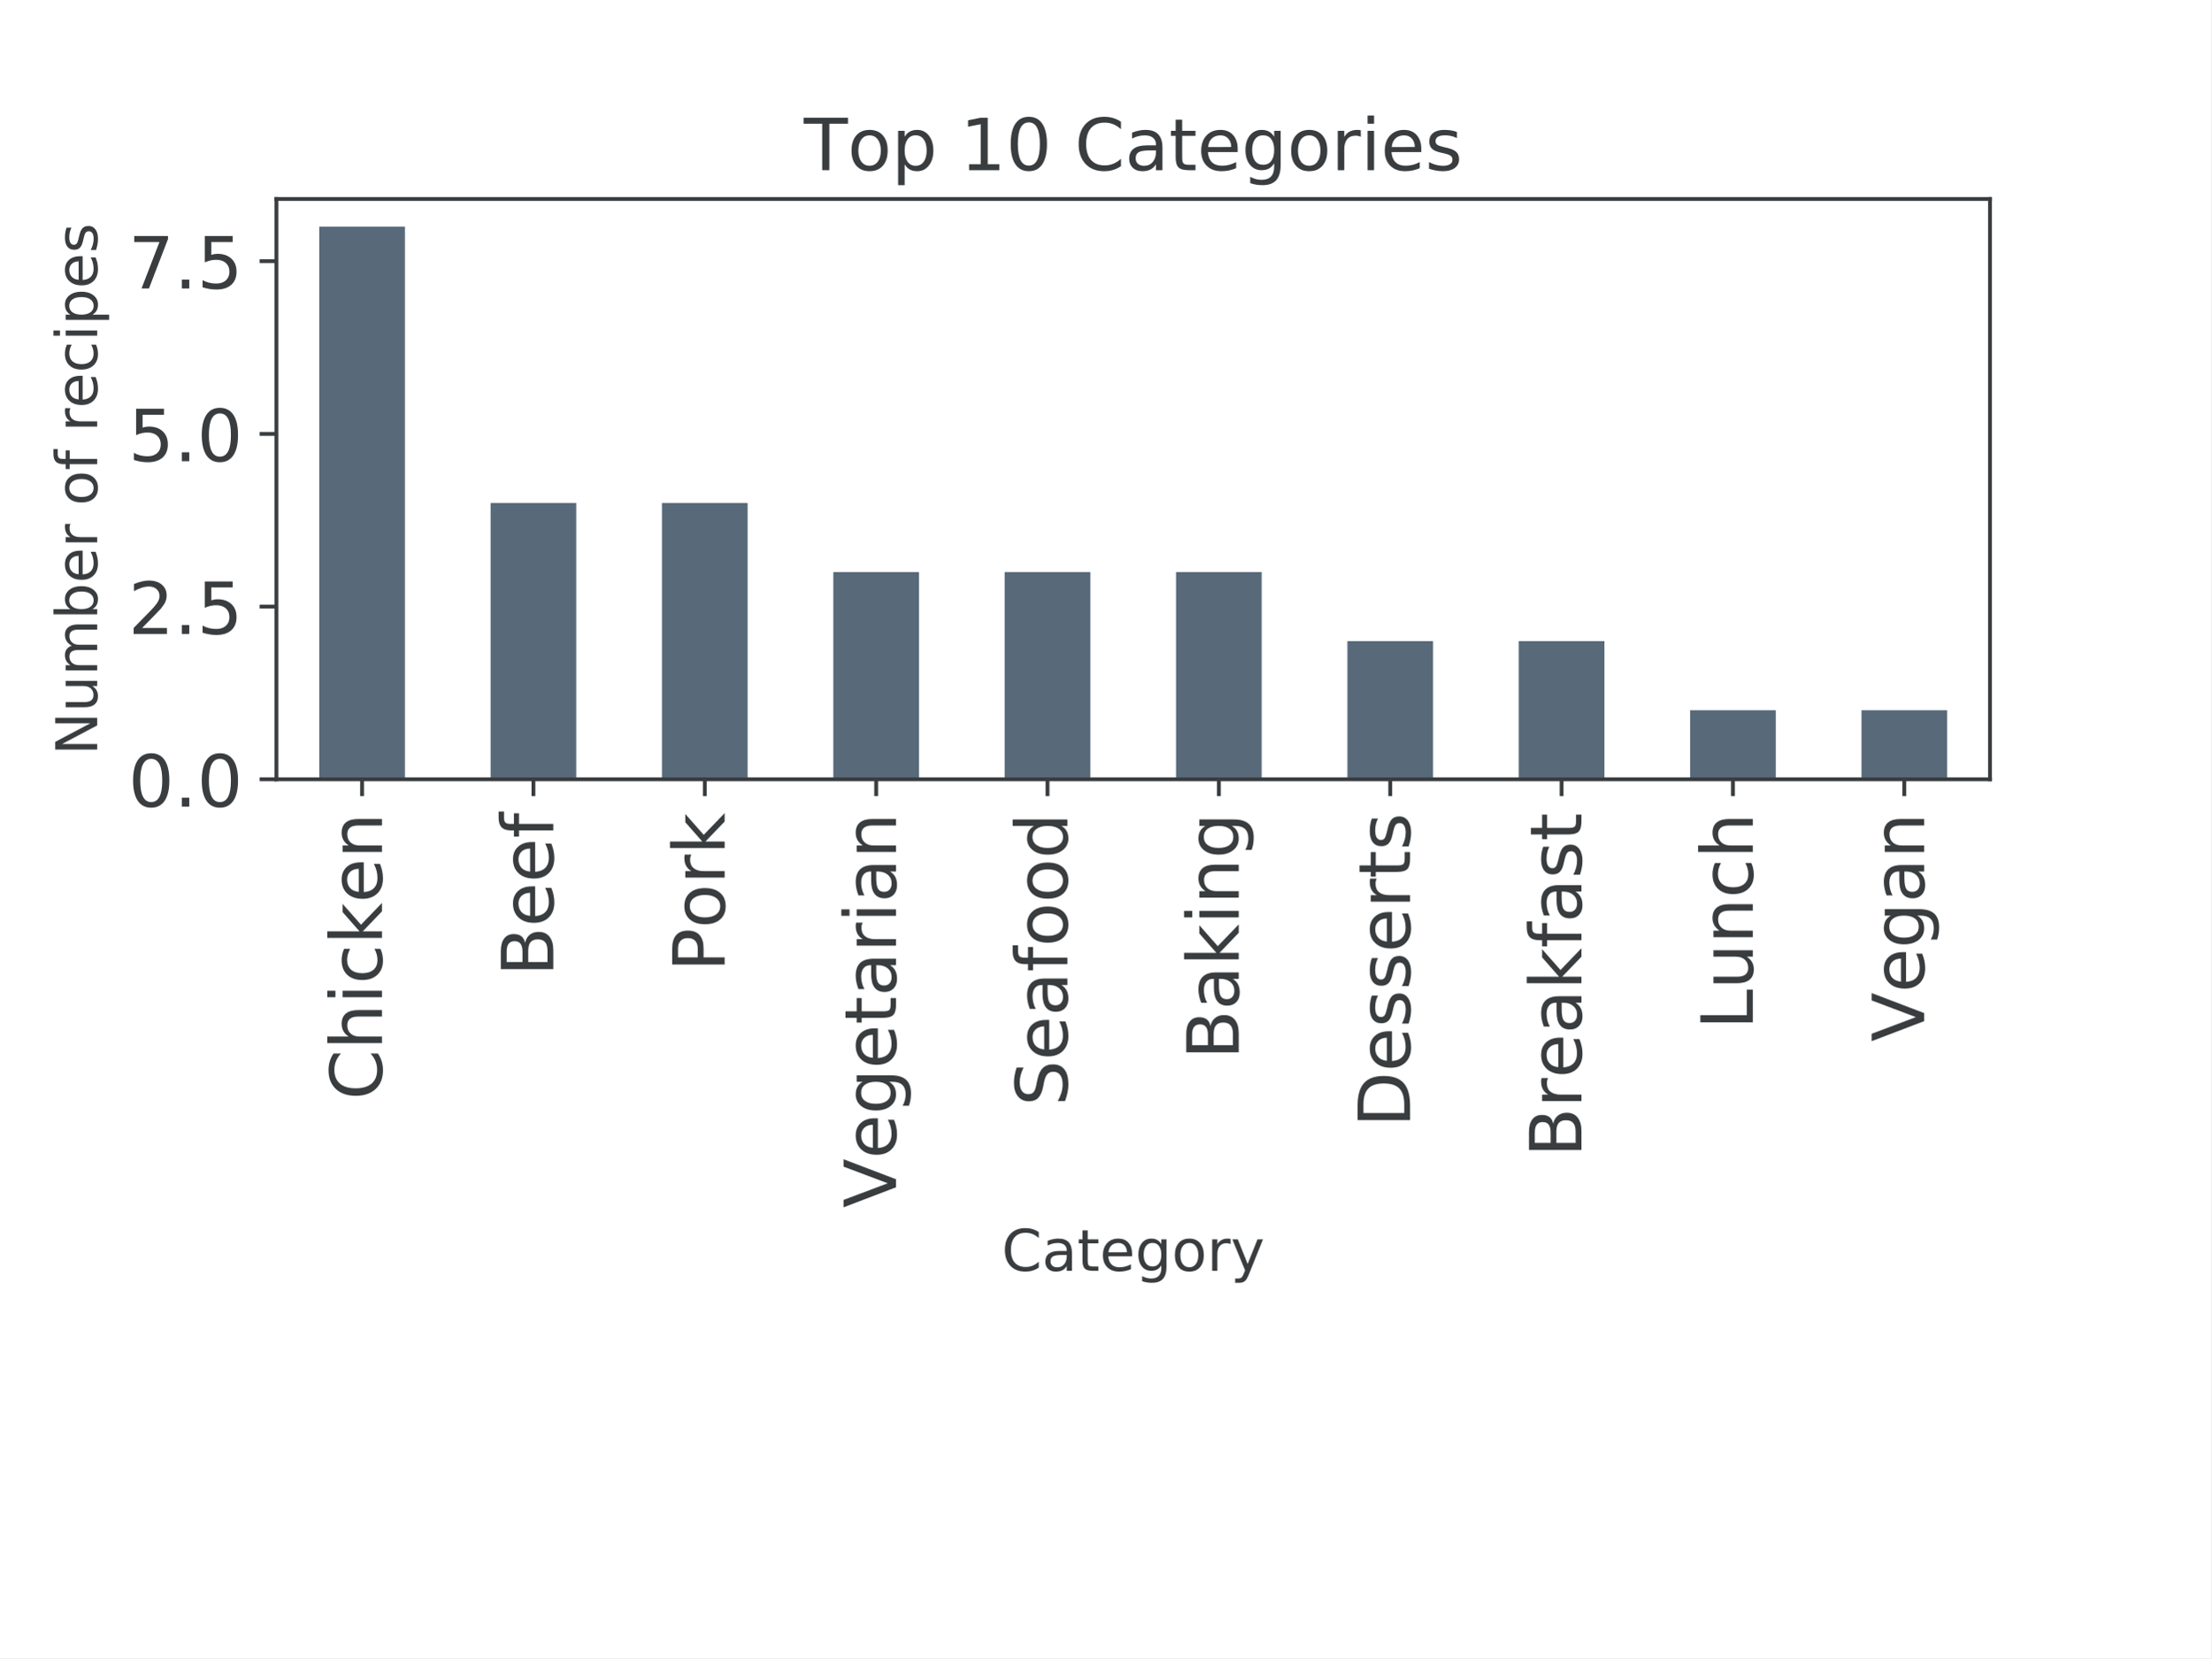
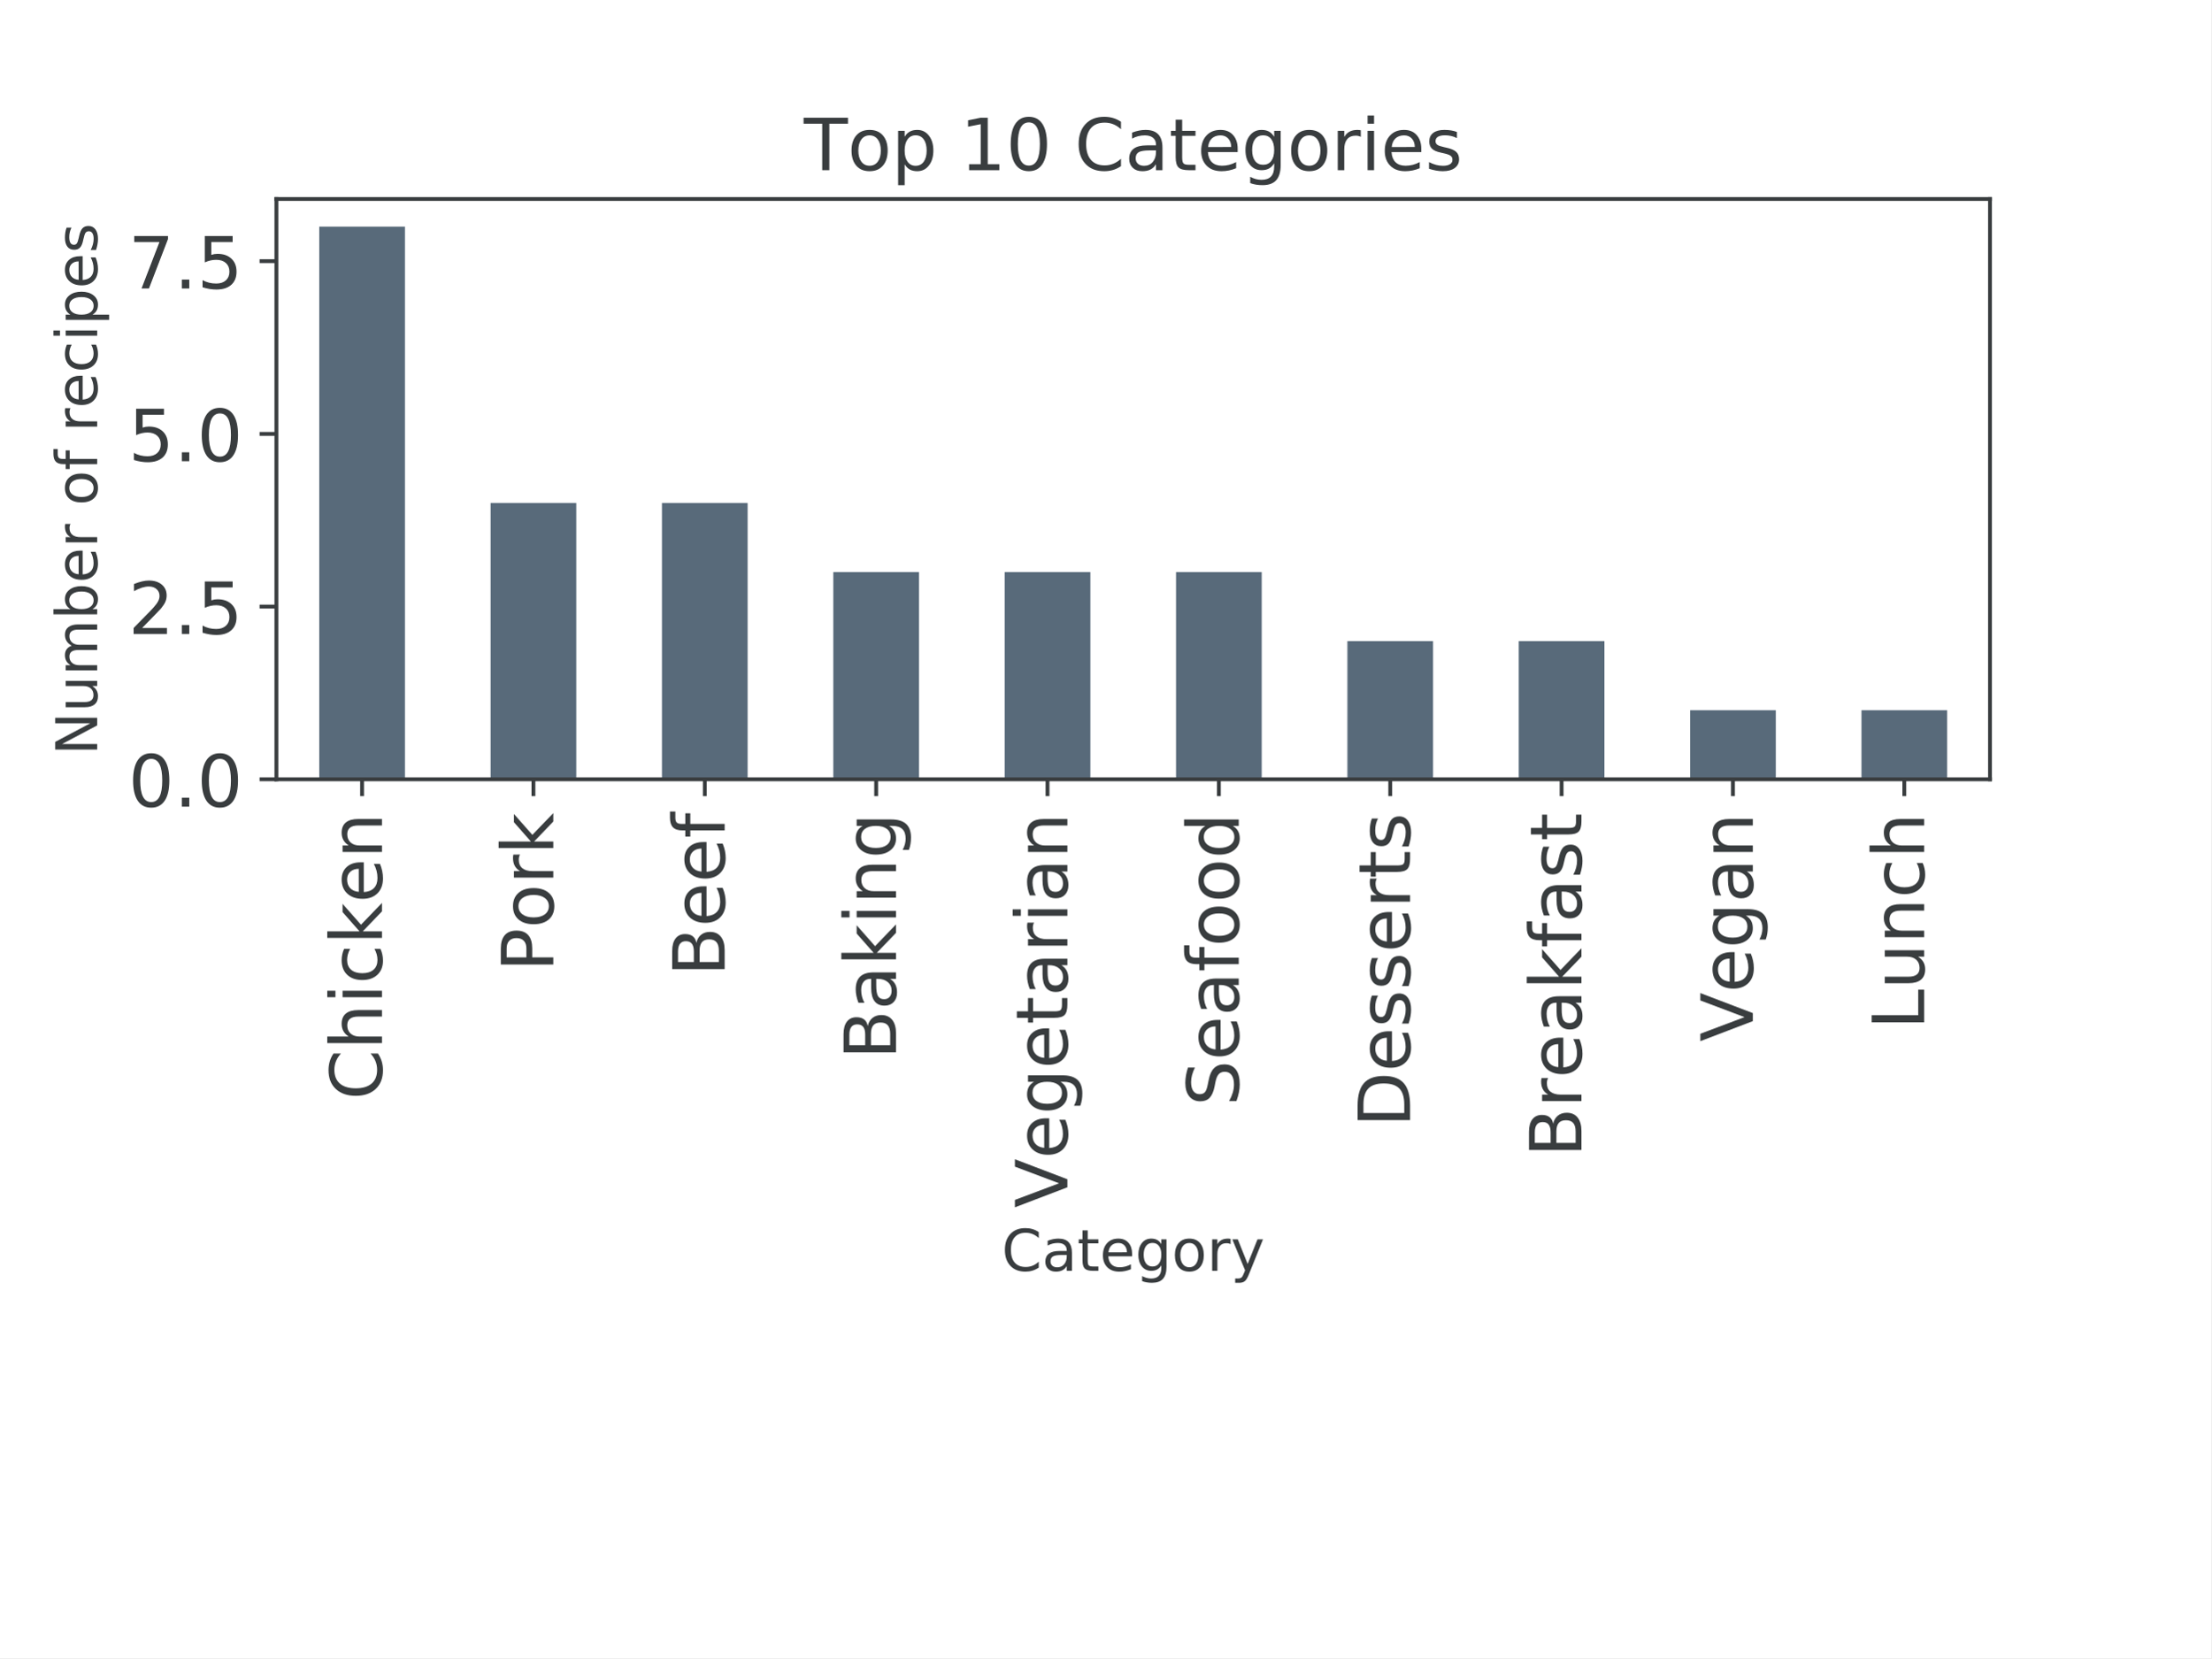
<svg xmlns="http://www.w3.org/2000/svg" xmlns:xlink="http://www.w3.org/1999/xlink" height="345.6pt" version="1.1" viewBox="0 0 460.8 345.6" width="460.8pt">
  <defs>
    <style type="text/css">
*{stroke-linecap:butt;stroke-linejoin:round;}
  </style>
  </defs>
  <g id="figure_1">
    <g id="patch_1">
      <path d="M 0 345.6  L 460.8 345.6  L 460.8 0  L 0 0  z " style="fill:#ffffff;" />
    </g>
    <g id="axes_1">
      <g id="patch_2">
        <path d="M 57.6 162.432  L 414.72 162.432  L 414.72 41.472  L 57.6 41.472  z " style="fill:#ffffff;" />
      </g>
      <g id="patch_3">
-         <path clip-path="url(#pd540137d74)" d="M 66.528 162.432  L 84.384 162.432  L 84.384 47.232  L 66.528 47.232  z " style="fill:#586a7a;" />
+         <path clip-path="url(#pf497ec1a76)" d="M 66.528 162.432  L 84.384 162.432  L 84.384 47.232  L 66.528 47.232  z " style="fill:#586a7a;" />
      </g>
      <g id="patch_4">
-         <path clip-path="url(#pd540137d74)" d="M 102.24 162.432  L 120.096 162.432  L 120.096 104.832  L 102.24 104.832  z " style="fill:#586a7a;" />
+         <path clip-path="url(#pf497ec1a76)" d="M 102.24 162.432  L 120.096 162.432  L 120.096 104.832  L 102.24 104.832  z " style="fill:#586a7a;" />
      </g>
      <g id="patch_5">
-         <path clip-path="url(#pd540137d74)" d="M 137.952 162.432  L 155.808 162.432  L 155.808 104.832  L 137.952 104.832  z " style="fill:#586a7a;" />
+         <path clip-path="url(#pf497ec1a76)" d="M 137.952 162.432  L 155.808 162.432  L 155.808 104.832  L 137.952 104.832  z " style="fill:#586a7a;" />
      </g>
      <g id="patch_6">
-         <path clip-path="url(#pd540137d74)" d="M 173.664 162.432  L 191.52 162.432  L 191.52 119.232  L 173.664 119.232  z " style="fill:#586a7a;" />
+         <path clip-path="url(#pf497ec1a76)" d="M 173.664 162.432  L 191.52 162.432  L 191.52 119.232  L 173.664 119.232  z " style="fill:#586a7a;" />
      </g>
      <g id="patch_7">
-         <path clip-path="url(#pd540137d74)" d="M 209.376 162.432  L 227.232 162.432  L 227.232 119.232  L 209.376 119.232  z " style="fill:#586a7a;" />
+         <path clip-path="url(#pf497ec1a76)" d="M 209.376 162.432  L 227.232 162.432  L 227.232 119.232  L 209.376 119.232  z " style="fill:#586a7a;" />
      </g>
      <g id="patch_8">
-         <path clip-path="url(#pd540137d74)" d="M 245.088 162.432  L 262.944 162.432  L 262.944 119.232  L 245.088 119.232  z " style="fill:#586a7a;" />
+         <path clip-path="url(#pf497ec1a76)" d="M 245.088 162.432  L 262.944 162.432  L 262.944 119.232  L 245.088 119.232  z " style="fill:#586a7a;" />
      </g>
      <g id="patch_9">
-         <path clip-path="url(#pd540137d74)" d="M 280.8 162.432  L 298.656 162.432  L 298.656 133.632  L 280.8 133.632  z " style="fill:#586a7a;" />
+         <path clip-path="url(#pf497ec1a76)" d="M 280.8 162.432  L 298.656 162.432  L 298.656 133.632  L 280.8 133.632  z " style="fill:#586a7a;" />
      </g>
      <g id="patch_10">
-         <path clip-path="url(#pd540137d74)" d="M 316.512 162.432  L 334.368 162.432  L 334.368 133.632  L 316.512 133.632  z " style="fill:#586a7a;" />
+         <path clip-path="url(#pf497ec1a76)" d="M 316.512 162.432  L 334.368 162.432  L 334.368 133.632  L 316.512 133.632  z " style="fill:#586a7a;" />
      </g>
      <g id="patch_11">
-         <path clip-path="url(#pd540137d74)" d="M 352.224 162.432  L 370.08 162.432  L 370.08 148.032  L 352.224 148.032  z " style="fill:#586a7a;" />
+         <path clip-path="url(#pf497ec1a76)" d="M 352.224 162.432  L 370.08 162.432  L 370.08 148.032  L 352.224 148.032  z " style="fill:#586a7a;" />
      </g>
      <g id="patch_12">
-         <path clip-path="url(#pd540137d74)" d="M 387.936 162.432  L 405.792 162.432  L 405.792 148.032  L 387.936 148.032  z " style="fill:#586a7a;" />
+         <path clip-path="url(#pf497ec1a76)" d="M 387.936 162.432  L 405.792 162.432  L 405.792 148.032  L 387.936 148.032  z " style="fill:#586a7a;" />
      </g>
      <g id="matplotlib.axis_1">
        <g id="xtick_1">
          <g id="line2d_1">
            <defs>
-               <path d="M 0 0  L 0 3.5  " id="mbc5cf75a56" style="stroke:#393d3f;stroke-width:0.8;" />
-             </defs>
-             <g>
-               <use style="fill:#393d3f;stroke:#393d3f;stroke-width:0.8;" x="75.456" xlink:href="#mbc5cf75a56" y="162.432" />
+               <path d="M 0 0  L 0 3.5  " id="m58aea40cb5" style="stroke:#393d3f;stroke-width:0.8;" />
+             </defs>
+             <g>
+               <use style="fill:#393d3f;stroke:#393d3f;stroke-width:0.8;" x="75.456" xlink:href="#m58aea40cb5" y="162.432" />
            </g>
          </g>
          <g id="text_1">
            <defs>
              <path d="M 64.406 67.281  L 64.406 56.891  Q 59.422 61.531 53.781 63.812  Q 48.141 66.109 41.797 66.109  Q 29.297 66.109 22.656 58.469  Q 16.016 50.828 16.016 36.375  Q 16.016 21.969 22.656 14.328  Q 29.297 6.688 41.797 6.688  Q 48.141 6.688 53.781 8.984  Q 59.422 11.281 64.406 15.922  L 64.406 5.609  Q 59.234 2.094 53.438 0.328  Q 47.656 -1.422 41.219 -1.422  Q 24.656 -1.422 15.125 8.703  Q 5.609 18.844 5.609 36.375  Q 5.609 53.953 15.125 64.078  Q 24.656 74.219 41.219 74.219  Q 47.75 74.219 53.531 72.484  Q 59.328 70.75 64.406 67.281  z " id="DejaVuSans-67" />
              <path d="M 54.891 33.016  L 54.891 0  L 45.906 0  L 45.906 32.719  Q 45.906 40.484 42.875 44.328  Q 39.844 48.188 33.797 48.188  Q 26.516 48.188 22.312 43.547  Q 18.109 38.922 18.109 30.906  L 18.109 0  L 9.078 0  L 9.078 75.984  L 18.109 75.984  L 18.109 46.188  Q 21.344 51.125 25.703 53.562  Q 30.078 56 35.797 56  Q 45.219 56 50.047 50.172  Q 54.891 44.344 54.891 33.016  z " id="DejaVuSans-104" />
              <path d="M 9.422 54.688  L 18.406 54.688  L 18.406 0  L 9.422 0  z M 9.422 75.984  L 18.406 75.984  L 18.406 64.594  L 9.422 64.594  z " id="DejaVuSans-105" />
              <path d="M 48.781 52.594  L 48.781 44.188  Q 44.969 46.297 41.141 47.344  Q 37.312 48.391 33.406 48.391  Q 24.656 48.391 19.812 42.844  Q 14.984 37.312 14.984 27.297  Q 14.984 17.281 19.812 11.734  Q 24.656 6.203 33.406 6.203  Q 37.312 6.203 41.141 7.25  Q 44.969 8.297 48.781 10.406  L 48.781 2.094  Q 45.016 0.344 40.984 -0.531  Q 36.969 -1.422 32.422 -1.422  Q 20.062 -1.422 12.781 6.344  Q 5.516 14.109 5.516 27.297  Q 5.516 40.672 12.859 48.328  Q 20.219 56 33.016 56  Q 37.156 56 41.109 55.141  Q 45.062 54.297 48.781 52.594  z " id="DejaVuSans-99" />
              <path d="M 9.078 75.984  L 18.109 75.984  L 18.109 31.109  L 44.922 54.688  L 56.391 54.688  L 27.391 29.109  L 57.625 0  L 45.906 0  L 18.109 26.703  L 18.109 0  L 9.078 0  z " id="DejaVuSans-107" />
              <path d="M 56.203 29.594  L 56.203 25.203  L 14.891 25.203  Q 15.484 15.922 20.484 11.062  Q 25.484 6.203 34.422 6.203  Q 39.594 6.203 44.453 7.469  Q 49.312 8.734 54.109 11.281  L 54.109 2.781  Q 49.266 0.734 44.188 -0.344  Q 39.109 -1.422 33.891 -1.422  Q 20.797 -1.422 13.156 6.188  Q 5.516 13.812 5.516 26.812  Q 5.516 40.234 12.766 48.109  Q 20.016 56 32.328 56  Q 43.359 56 49.781 48.891  Q 56.203 41.797 56.203 29.594  z M 47.219 32.234  Q 47.125 39.594 43.094 43.984  Q 39.062 48.391 32.422 48.391  Q 24.906 48.391 20.391 44.141  Q 15.875 39.891 15.188 32.172  z " id="DejaVuSans-101" />
              <path d="M 54.891 33.016  L 54.891 0  L 45.906 0  L 45.906 32.719  Q 45.906 40.484 42.875 44.328  Q 39.844 48.188 33.797 48.188  Q 26.516 48.188 22.312 43.547  Q 18.109 38.922 18.109 30.906  L 18.109 0  L 9.078 0  L 9.078 54.688  L 18.109 54.688  L 18.109 46.188  Q 21.344 51.125 25.703 53.562  Q 30.078 56 35.797 56  Q 45.219 56 50.047 50.172  Q 54.891 44.344 54.891 33.016  z " id="DejaVuSans-110" />
            </defs>
            <g style="fill:#393d3f;" transform="translate(79.59506 229.2422)rotate(-90)scale(0.15 -0.15)">
              <use xlink:href="#DejaVuSans-67" />
              <use x="69.824" xlink:href="#DejaVuSans-104" />
              <use x="133.203" xlink:href="#DejaVuSans-105" />
              <use x="160.986" xlink:href="#DejaVuSans-99" />
              <use x="215.967" xlink:href="#DejaVuSans-107" />
              <use x="273.83" xlink:href="#DejaVuSans-101" />
              <use x="335.354" xlink:href="#DejaVuSans-110" />
            </g>
          </g>
        </g>
        <g id="xtick_2">
          <g id="line2d_2">
            <g>
-               <use style="fill:#393d3f;stroke:#393d3f;stroke-width:0.8;" x="111.168" xlink:href="#mbc5cf75a56" y="162.432" />
+               <use style="fill:#393d3f;stroke:#393d3f;stroke-width:0.8;" x="111.168" xlink:href="#m58aea40cb5" y="162.432" />
            </g>
          </g>
          <g id="text_2">
+             <defs>
+               <path d="M 19.672 64.797  L 19.672 37.406  L 32.078 37.406  Q 38.969 37.406 42.719 40.969  Q 46.484 44.531 46.484 51.125  Q 46.484 57.672 42.719 61.234  Q 38.969 64.797 32.078 64.797  z M 9.812 72.906  L 32.078 72.906  Q 44.344 72.906 50.609 67.359  Q 56.891 61.812 56.891 51.125  Q 56.891 40.328 50.609 34.812  Q 44.344 29.297 32.078 29.297  L 19.672 29.297  L 19.672 0  L 9.812 0  z " id="DejaVuSans-80" />
+               <path d="M 30.609 48.391  Q 23.391 48.391 19.188 42.75  Q 14.984 37.109 14.984 27.297  Q 14.984 17.484 19.156 11.844  Q 23.344 6.203 30.609 6.203  Q 37.797 6.203 41.984 11.859  Q 46.188 17.531 46.188 27.297  Q 46.188 37.016 41.984 42.703  Q 37.797 48.391 30.609 48.391  z M 30.609 56  Q 42.328 56 49.016 48.375  Q 55.719 40.766 55.719 27.297  Q 55.719 13.875 49.016 6.219  Q 42.328 -1.422 30.609 -1.422  Q 18.844 -1.422 12.172 6.219  Q 5.516 13.875 5.516 27.297  Q 5.516 40.766 12.172 48.375  Q 18.844 56 30.609 56  z " id="DejaVuSans-111" />
+               <path d="M 41.109 46.297  Q 39.594 47.172 37.812 47.578  Q 36.031 48 33.891 48  Q 26.266 48 22.188 43.047  Q 18.109 38.094 18.109 28.812  L 18.109 0  L 9.078 0  L 9.078 54.688  L 18.109 54.688  L 18.109 46.188  Q 20.953 51.172 25.484 53.578  Q 30.031 56 36.531 56  Q 37.453 56 38.578 55.875  Q 39.703 55.766 41.062 55.516  z " id="DejaVuSans-114" />
+             </defs>
+             <g style="fill:#393d3f;" transform="translate(115.3071 202.5)rotate(-90)scale(0.15 -0.15)">
+               <use xlink:href="#DejaVuSans-80" />
+               <use x="60.256" xlink:href="#DejaVuSans-111" />
+               <use x="121.438" xlink:href="#DejaVuSans-114" />
+               <use x="162.551" xlink:href="#DejaVuSans-107" />
+             </g>
+           </g>
+         </g>
+         <g id="xtick_3">
+           <g id="line2d_3">
+             <g>
+               <use style="fill:#393d3f;stroke:#393d3f;stroke-width:0.8;" x="146.88" xlink:href="#m58aea40cb5" y="162.432" />
+             </g>
+           </g>
+           <g id="text_3">
            <defs>
              <path d="M 19.672 34.812  L 19.672 8.109  L 35.5 8.109  Q 43.453 8.109 47.281 11.406  Q 51.125 14.703 51.125 21.484  Q 51.125 28.328 47.281 31.562  Q 43.453 34.812 35.5 34.812  z M 19.672 64.797  L 19.672 42.828  L 34.281 42.828  Q 41.5 42.828 45.031 45.531  Q 48.578 48.25 48.578 53.812  Q 48.578 59.328 45.031 62.062  Q 41.5 64.797 34.281 64.797  z M 9.812 72.906  L 35.016 72.906  Q 46.297 72.906 52.391 68.219  Q 58.5 63.531 58.5 54.891  Q 58.5 48.188 55.375 44.234  Q 52.25 40.281 46.188 39.312  Q 53.469 37.75 57.5 32.781  Q 61.531 27.828 61.531 20.406  Q 61.531 10.641 54.891 5.312  Q 48.25 0 35.984 0  L 9.812 0  z " id="DejaVuSans-66" />
              <path d="M 37.109 75.984  L 37.109 68.5  L 28.516 68.5  Q 23.688 68.5 21.797 66.547  Q 19.922 64.594 19.922 59.516  L 19.922 54.688  L 34.719 54.688  L 34.719 47.703  L 19.922 47.703  L 19.922 0  L 10.891 0  L 10.891 47.703  L 2.297 47.703  L 2.297 54.688  L 10.891 54.688  L 10.891 58.5  Q 10.891 67.625 15.141 71.797  Q 19.391 75.984 28.609 75.984  z " id="DejaVuSans-102" />
            </defs>
-             <g style="fill:#393d3f;" transform="translate(115.3071 203.4632)rotate(-90)scale(0.15 -0.15)">
+             <g style="fill:#393d3f;" transform="translate(151.0191 203.4632)rotate(-90)scale(0.15 -0.15)">
              <use xlink:href="#DejaVuSans-66" />
              <use x="68.604" xlink:href="#DejaVuSans-101" />
              <use x="130.127" xlink:href="#DejaVuSans-101" />
              <use x="191.65" xlink:href="#DejaVuSans-102" />
            </g>
          </g>
        </g>
-         <g id="xtick_3">
-           <g id="line2d_3">
-             <g>
-               <use style="fill:#393d3f;stroke:#393d3f;stroke-width:0.8;" x="146.88" xlink:href="#mbc5cf75a56" y="162.432" />
-             </g>
-           </g>
-           <g id="text_3">
-             <defs>
-               <path d="M 19.672 64.797  L 19.672 37.406  L 32.078 37.406  Q 38.969 37.406 42.719 40.969  Q 46.484 44.531 46.484 51.125  Q 46.484 57.672 42.719 61.234  Q 38.969 64.797 32.078 64.797  z M 9.812 72.906  L 32.078 72.906  Q 44.344 72.906 50.609 67.359  Q 56.891 61.812 56.891 51.125  Q 56.891 40.328 50.609 34.812  Q 44.344 29.297 32.078 29.297  L 19.672 29.297  L 19.672 0  L 9.812 0  z " id="DejaVuSans-80" />
-               <path d="M 30.609 48.391  Q 23.391 48.391 19.188 42.75  Q 14.984 37.109 14.984 27.297  Q 14.984 17.484 19.156 11.844  Q 23.344 6.203 30.609 6.203  Q 37.797 6.203 41.984 11.859  Q 46.188 17.531 46.188 27.297  Q 46.188 37.016 41.984 42.703  Q 37.797 48.391 30.609 48.391  z M 30.609 56  Q 42.328 56 49.016 48.375  Q 55.719 40.766 55.719 27.297  Q 55.719 13.875 49.016 6.219  Q 42.328 -1.422 30.609 -1.422  Q 18.844 -1.422 12.172 6.219  Q 5.516 13.875 5.516 27.297  Q 5.516 40.766 12.172 48.375  Q 18.844 56 30.609 56  z " id="DejaVuSans-111" />
-               <path d="M 41.109 46.297  Q 39.594 47.172 37.812 47.578  Q 36.031 48 33.891 48  Q 26.266 48 22.188 43.047  Q 18.109 38.094 18.109 28.812  L 18.109 0  L 9.078 0  L 9.078 54.688  L 18.109 54.688  L 18.109 46.188  Q 20.953 51.172 25.484 53.578  Q 30.031 56 36.531 56  Q 37.453 56 38.578 55.875  Q 39.703 55.766 41.062 55.516  z " id="DejaVuSans-114" />
-             </defs>
-             <g style="fill:#393d3f;" transform="translate(151.0191 202.5)rotate(-90)scale(0.15 -0.15)">
-               <use xlink:href="#DejaVuSans-80" />
-               <use x="60.256" xlink:href="#DejaVuSans-111" />
-               <use x="121.438" xlink:href="#DejaVuSans-114" />
-               <use x="162.551" xlink:href="#DejaVuSans-107" />
-             </g>
-           </g>
-         </g>
        <g id="xtick_4">
          <g id="line2d_4">
            <g>
-               <use style="fill:#393d3f;stroke:#393d3f;stroke-width:0.8;" x="182.592" xlink:href="#mbc5cf75a56" y="162.432" />
+               <use style="fill:#393d3f;stroke:#393d3f;stroke-width:0.8;" x="182.592" xlink:href="#m58aea40cb5" y="162.432" />
            </g>
          </g>
          <g id="text_4">
            <defs>
+               <path d="M 34.281 27.484  Q 23.391 27.484 19.188 25  Q 14.984 22.516 14.984 16.5  Q 14.984 11.719 18.141 8.906  Q 21.297 6.109 26.703 6.109  Q 34.188 6.109 38.703 11.406  Q 43.219 16.703 43.219 25.484  L 43.219 27.484  z M 52.203 31.203  L 52.203 0  L 43.219 0  L 43.219 8.297  Q 40.141 3.328 35.547 0.953  Q 30.953 -1.422 24.312 -1.422  Q 15.922 -1.422 10.953 3.297  Q 6 8.016 6 15.922  Q 6 25.141 12.172 29.828  Q 18.359 34.516 30.609 34.516  L 43.219 34.516  L 43.219 35.406  Q 43.219 41.609 39.141 45  Q 35.062 48.391 27.688 48.391  Q 23 48.391 18.547 47.266  Q 14.109 46.141 10.016 43.891  L 10.016 52.203  Q 14.938 54.109 19.578 55.047  Q 24.219 56 28.609 56  Q 40.484 56 46.344 49.844  Q 52.203 43.703 52.203 31.203  z " id="DejaVuSans-97" />
+               <path d="M 45.406 27.984  Q 45.406 37.75 41.375 43.109  Q 37.359 48.484 30.078 48.484  Q 22.859 48.484 18.828 43.109  Q 14.797 37.75 14.797 27.984  Q 14.797 18.266 18.828 12.891  Q 22.859 7.516 30.078 7.516  Q 37.359 7.516 41.375 12.891  Q 45.406 18.266 45.406 27.984  z M 54.391 6.781  Q 54.391 -7.172 48.188 -13.984  Q 42 -20.797 29.203 -20.797  Q 24.469 -20.797 20.266 -20.094  Q 16.062 -19.391 12.109 -17.922  L 12.109 -9.188  Q 16.062 -11.328 19.922 -12.344  Q 23.781 -13.375 27.781 -13.375  Q 36.625 -13.375 41.016 -8.766  Q 45.406 -4.156 45.406 5.172  L 45.406 9.625  Q 42.625 4.781 38.281 2.391  Q 33.938 0 27.875 0  Q 17.828 0 11.672 7.656  Q 5.516 15.328 5.516 27.984  Q 5.516 40.672 11.672 48.328  Q 17.828 56 27.875 56  Q 33.938 56 38.281 53.609  Q 42.625 51.219 45.406 46.391  L 45.406 54.688  L 54.391 54.688  z " id="DejaVuSans-103" />
+             </defs>
+             <g style="fill:#393d3f;" transform="translate(186.7311 220.7976)rotate(-90)scale(0.15 -0.15)">
+               <use xlink:href="#DejaVuSans-66" />
+               <use x="68.604" xlink:href="#DejaVuSans-97" />
+               <use x="129.883" xlink:href="#DejaVuSans-107" />
+               <use x="187.793" xlink:href="#DejaVuSans-105" />
+               <use x="215.576" xlink:href="#DejaVuSans-110" />
+               <use x="278.955" xlink:href="#DejaVuSans-103" />
+             </g>
+           </g>
+         </g>
+         <g id="xtick_5">
+           <g id="line2d_5">
+             <g>
+               <use style="fill:#393d3f;stroke:#393d3f;stroke-width:0.8;" x="218.304" xlink:href="#m58aea40cb5" y="162.432" />
+             </g>
+           </g>
+           <g id="text_5">
+             <defs>
              <path d="M 28.609 0  L 0.781 72.906  L 11.078 72.906  L 34.188 11.531  L 57.328 72.906  L 67.578 72.906  L 39.797 0  z " id="DejaVuSans-86" />
-               <path d="M 45.406 27.984  Q 45.406 37.75 41.375 43.109  Q 37.359 48.484 30.078 48.484  Q 22.859 48.484 18.828 43.109  Q 14.797 37.75 14.797 27.984  Q 14.797 18.266 18.828 12.891  Q 22.859 7.516 30.078 7.516  Q 37.359 7.516 41.375 12.891  Q 45.406 18.266 45.406 27.984  z M 54.391 6.781  Q 54.391 -7.172 48.188 -13.984  Q 42 -20.797 29.203 -20.797  Q 24.469 -20.797 20.266 -20.094  Q 16.062 -19.391 12.109 -17.922  L 12.109 -9.188  Q 16.062 -11.328 19.922 -12.344  Q 23.781 -13.375 27.781 -13.375  Q 36.625 -13.375 41.016 -8.766  Q 45.406 -4.156 45.406 5.172  L 45.406 9.625  Q 42.625 4.781 38.281 2.391  Q 33.938 0 27.875 0  Q 17.828 0 11.672 7.656  Q 5.516 15.328 5.516 27.984  Q 5.516 40.672 11.672 48.328  Q 17.828 56 27.875 56  Q 33.938 56 38.281 53.609  Q 42.625 51.219 45.406 46.391  L 45.406 54.688  L 54.391 54.688  z " id="DejaVuSans-103" />
              <path d="M 18.312 70.219  L 18.312 54.688  L 36.812 54.688  L 36.812 47.703  L 18.312 47.703  L 18.312 18.016  Q 18.312 11.328 20.141 9.422  Q 21.969 7.516 27.594 7.516  L 36.812 7.516  L 36.812 0  L 27.594 0  Q 17.188 0 13.234 3.875  Q 9.281 7.766 9.281 18.016  L 9.281 47.703  L 2.688 47.703  L 2.688 54.688  L 9.281 54.688  L 9.281 70.219  z " id="DejaVuSans-116" />
-               <path d="M 34.281 27.484  Q 23.391 27.484 19.188 25  Q 14.984 22.516 14.984 16.5  Q 14.984 11.719 18.141 8.906  Q 21.297 6.109 26.703 6.109  Q 34.188 6.109 38.703 11.406  Q 43.219 16.703 43.219 25.484  L 43.219 27.484  z M 52.203 31.203  L 52.203 0  L 43.219 0  L 43.219 8.297  Q 40.141 3.328 35.547 0.953  Q 30.953 -1.422 24.312 -1.422  Q 15.922 -1.422 10.953 3.297  Q 6 8.016 6 15.922  Q 6 25.141 12.172 29.828  Q 18.359 34.516 30.609 34.516  L 43.219 34.516  L 43.219 35.406  Q 43.219 41.609 39.141 45  Q 35.062 48.391 27.688 48.391  Q 23 48.391 18.547 47.266  Q 14.109 46.141 10.016 43.891  L 10.016 52.203  Q 14.938 54.109 19.578 55.047  Q 24.219 56 28.609 56  Q 40.484 56 46.344 49.844  Q 52.203 43.703 52.203 31.203  z " id="DejaVuSans-97" />
-             </defs>
-             <g style="fill:#393d3f;" transform="translate(186.7311 251.7632)rotate(-90)scale(0.15 -0.15)">
+             </defs>
+             <g style="fill:#393d3f;" transform="translate(222.4431 251.7632)rotate(-90)scale(0.15 -0.15)">
              <use xlink:href="#DejaVuSans-86" />
              <use x="68.299" xlink:href="#DejaVuSans-101" />
              <use x="129.822" xlink:href="#DejaVuSans-103" />
              <use x="193.299" xlink:href="#DejaVuSans-101" />
              <use x="254.822" xlink:href="#DejaVuSans-116" />
              <use x="294.031" xlink:href="#DejaVuSans-97" />
              <use x="355.311" xlink:href="#DejaVuSans-114" />
              <use x="396.424" xlink:href="#DejaVuSans-105" />
              <use x="424.207" xlink:href="#DejaVuSans-97" />
              <use x="485.486" xlink:href="#DejaVuSans-110" />
            </g>
          </g>
        </g>
-         <g id="xtick_5">
-           <g id="line2d_5">
-             <g>
-               <use style="fill:#393d3f;stroke:#393d3f;stroke-width:0.8;" x="218.304" xlink:href="#mbc5cf75a56" y="162.432" />
-             </g>
-           </g>
-           <g id="text_5">
+         <g id="xtick_6">
+           <g id="line2d_6">
+             <g>
+               <use style="fill:#393d3f;stroke:#393d3f;stroke-width:0.8;" x="254.016" xlink:href="#m58aea40cb5" y="162.432" />
+             </g>
+           </g>
+           <g id="text_6">
            <defs>
              <path d="M 53.516 70.516  L 53.516 60.891  Q 47.906 63.578 42.922 64.891  Q 37.938 66.219 33.297 66.219  Q 25.25 66.219 20.875 63.094  Q 16.5 59.969 16.5 54.203  Q 16.5 49.359 19.406 46.891  Q 22.312 44.438 30.422 42.922  L 36.375 41.703  Q 47.406 39.594 52.656 34.297  Q 57.906 29 57.906 20.125  Q 57.906 9.516 50.797 4.047  Q 43.703 -1.422 29.984 -1.422  Q 24.812 -1.422 18.969 -0.25  Q 13.141 0.922 6.891 3.219  L 6.891 13.375  Q 12.891 10.016 18.656 8.297  Q 24.422 6.594 29.984 6.594  Q 38.422 6.594 43.016 9.906  Q 47.609 13.234 47.609 19.391  Q 47.609 24.75 44.312 27.781  Q 41.016 30.812 33.5 32.328  L 27.484 33.5  Q 16.453 35.688 11.516 40.375  Q 6.594 45.062 6.594 53.422  Q 6.594 63.094 13.406 68.656  Q 20.219 74.219 32.172 74.219  Q 37.312 74.219 42.625 73.281  Q 47.953 72.359 53.516 70.516  z " id="DejaVuSans-83" />
              <path d="M 45.406 46.391  L 45.406 75.984  L 54.391 75.984  L 54.391 0  L 45.406 0  L 45.406 8.203  Q 42.578 3.328 38.25 0.953  Q 33.938 -1.422 27.875 -1.422  Q 17.969 -1.422 11.734 6.484  Q 5.516 14.406 5.516 27.297  Q 5.516 40.188 11.734 48.094  Q 17.969 56 27.875 56  Q 33.938 56 38.25 53.625  Q 42.578 51.266 45.406 46.391  z M 14.797 27.297  Q 14.797 17.391 18.875 11.75  Q 22.953 6.109 30.078 6.109  Q 37.203 6.109 41.297 11.75  Q 45.406 17.391 45.406 27.297  Q 45.406 37.203 41.297 42.844  Q 37.203 48.484 30.078 48.484  Q 22.953 48.484 18.875 42.844  Q 14.797 37.203 14.797 27.297  z " id="DejaVuSans-100" />
            </defs>
-             <g style="fill:#393d3f;" transform="translate(222.4431 230.5359)rotate(-90)scale(0.15 -0.15)">
+             <g style="fill:#393d3f;" transform="translate(258.1551 230.5359)rotate(-90)scale(0.15 -0.15)">
              <use xlink:href="#DejaVuSans-83" />
              <use x="63.477" xlink:href="#DejaVuSans-101" />
              <use x="125" xlink:href="#DejaVuSans-97" />
              <use x="186.279" xlink:href="#DejaVuSans-102" />
              <use x="221.484" xlink:href="#DejaVuSans-111" />
              <use x="282.666" xlink:href="#DejaVuSans-111" />
              <use x="343.848" xlink:href="#DejaVuSans-100" />
            </g>
          </g>
        </g>
-         <g id="xtick_6">
-           <g id="line2d_6">
-             <g>
-               <use style="fill:#393d3f;stroke:#393d3f;stroke-width:0.8;" x="254.016" xlink:href="#mbc5cf75a56" y="162.432" />
-             </g>
-           </g>
-           <g id="text_6">
-             <g style="fill:#393d3f;" transform="translate(258.1551 220.7976)rotate(-90)scale(0.15 -0.15)">
-               <use xlink:href="#DejaVuSans-66" />
-               <use x="68.604" xlink:href="#DejaVuSans-97" />
-               <use x="129.883" xlink:href="#DejaVuSans-107" />
-               <use x="187.793" xlink:href="#DejaVuSans-105" />
-               <use x="215.576" xlink:href="#DejaVuSans-110" />
-               <use x="278.955" xlink:href="#DejaVuSans-103" />
-             </g>
-           </g>
-         </g>
        <g id="xtick_7">
          <g id="line2d_7">
            <g>
-               <use style="fill:#393d3f;stroke:#393d3f;stroke-width:0.8;" x="289.728" xlink:href="#mbc5cf75a56" y="162.432" />
+               <use style="fill:#393d3f;stroke:#393d3f;stroke-width:0.8;" x="289.728" xlink:href="#m58aea40cb5" y="162.432" />
            </g>
          </g>
          <g id="text_7">
            <defs>
              <path d="M 19.672 64.797  L 19.672 8.109  L 31.594 8.109  Q 46.688 8.109 53.688 14.938  Q 60.688 21.781 60.688 36.531  Q 60.688 51.172 53.688 57.984  Q 46.688 64.797 31.594 64.797  z M 9.812 72.906  L 30.078 72.906  Q 51.266 72.906 61.172 64.094  Q 71.094 55.281 71.094 36.531  Q 71.094 17.672 61.125 8.828  Q 51.172 0 30.078 0  L 9.812 0  z " id="DejaVuSans-68" />
              <path d="M 44.281 53.078  L 44.281 44.578  Q 40.484 46.531 36.375 47.5  Q 32.281 48.484 27.875 48.484  Q 21.188 48.484 17.844 46.438  Q 14.5 44.391 14.5 40.281  Q 14.5 37.156 16.891 35.375  Q 19.281 33.594 26.516 31.984  L 29.594 31.297  Q 39.156 29.25 43.188 25.516  Q 47.219 21.781 47.219 15.094  Q 47.219 7.469 41.188 3.016  Q 35.156 -1.422 24.609 -1.422  Q 20.219 -1.422 15.453 -0.562  Q 10.688 0.297 5.422 2  L 5.422 11.281  Q 10.406 8.688 15.234 7.391  Q 20.062 6.109 24.812 6.109  Q 31.156 6.109 34.562 8.281  Q 37.984 10.453 37.984 14.406  Q 37.984 18.062 35.516 20.016  Q 33.062 21.969 24.703 23.781  L 21.578 24.516  Q 13.234 26.266 9.516 29.906  Q 5.812 33.547 5.812 39.891  Q 5.812 47.609 11.281 51.797  Q 16.75 56 26.812 56  Q 31.781 56 36.172 55.266  Q 40.578 54.547 44.281 53.078  z " id="DejaVuSans-115" />
            </defs>
            <g style="fill:#393d3f;" transform="translate(293.8671 234.9304)rotate(-90)scale(0.15 -0.15)">
              <use xlink:href="#DejaVuSans-68" />
              <use x="77.002" xlink:href="#DejaVuSans-101" />
              <use x="138.525" xlink:href="#DejaVuSans-115" />
              <use x="190.625" xlink:href="#DejaVuSans-115" />
              <use x="242.725" xlink:href="#DejaVuSans-101" />
              <use x="304.248" xlink:href="#DejaVuSans-114" />
              <use x="345.361" xlink:href="#DejaVuSans-116" />
              <use x="384.57" xlink:href="#DejaVuSans-115" />
            </g>
          </g>
        </g>
        <g id="xtick_8">
          <g id="line2d_8">
            <g>
-               <use style="fill:#393d3f;stroke:#393d3f;stroke-width:0.8;" x="325.44" xlink:href="#mbc5cf75a56" y="162.432" />
+               <use style="fill:#393d3f;stroke:#393d3f;stroke-width:0.8;" x="325.44" xlink:href="#m58aea40cb5" y="162.432" />
            </g>
          </g>
          <g id="text_8">
            <g style="fill:#393d3f;" transform="translate(329.5791 241.1601)rotate(-90)scale(0.15 -0.15)">
              <use xlink:href="#DejaVuSans-66" />
              <use x="68.604" xlink:href="#DejaVuSans-114" />
              <use x="109.686" xlink:href="#DejaVuSans-101" />
              <use x="171.209" xlink:href="#DejaVuSans-97" />
              <use x="232.488" xlink:href="#DejaVuSans-107" />
              <use x="290.398" xlink:href="#DejaVuSans-102" />
              <use x="325.604" xlink:href="#DejaVuSans-97" />
              <use x="386.883" xlink:href="#DejaVuSans-115" />
              <use x="438.982" xlink:href="#DejaVuSans-116" />
            </g>
          </g>
        </g>
        <g id="xtick_9">
          <g id="line2d_9">
            <g>
-               <use style="fill:#393d3f;stroke:#393d3f;stroke-width:0.8;" x="361.152" xlink:href="#mbc5cf75a56" y="162.432" />
+               <use style="fill:#393d3f;stroke:#393d3f;stroke-width:0.8;" x="361.152" xlink:href="#m58aea40cb5" y="162.432" />
            </g>
          </g>
          <g id="text_9">
+             <g style="fill:#393d3f;" transform="translate(365.2911 217.1273)rotate(-90)scale(0.15 -0.15)">
+               <use xlink:href="#DejaVuSans-86" />
+               <use x="68.299" xlink:href="#DejaVuSans-101" />
+               <use x="129.822" xlink:href="#DejaVuSans-103" />
+               <use x="193.299" xlink:href="#DejaVuSans-97" />
+               <use x="254.578" xlink:href="#DejaVuSans-110" />
+             </g>
+           </g>
+         </g>
+         <g id="xtick_10">
+           <g id="line2d_10">
+             <g>
+               <use style="fill:#393d3f;stroke:#393d3f;stroke-width:0.8;" x="396.864" xlink:href="#m58aea40cb5" y="162.432" />
+             </g>
+           </g>
+           <g id="text_10">
            <defs>
              <path d="M 9.812 72.906  L 19.672 72.906  L 19.672 8.297  L 55.172 8.297  L 55.172 0  L 9.812 0  z " id="DejaVuSans-76" />
              <path d="M 8.5 21.578  L 8.5 54.688  L 17.484 54.688  L 17.484 21.922  Q 17.484 14.156 20.5 10.266  Q 23.531 6.391 29.594 6.391  Q 36.859 6.391 41.078 11.031  Q 45.312 15.672 45.312 23.688  L 45.312 54.688  L 54.297 54.688  L 54.297 0  L 45.312 0  L 45.312 8.406  Q 42.047 3.422 37.719 1  Q 33.406 -1.422 27.688 -1.422  Q 18.266 -1.422 13.375 4.438  Q 8.5 10.297 8.5 21.578  z M 31.109 56  z " id="DejaVuSans-117" />
            </defs>
-             <g style="fill:#393d3f;" transform="translate(365.2911 214.5539)rotate(-90)scale(0.15 -0.15)">
+             <g style="fill:#393d3f;" transform="translate(401.0031 214.5539)rotate(-90)scale(0.15 -0.15)">
              <use xlink:href="#DejaVuSans-76" />
              <use x="55.697" xlink:href="#DejaVuSans-117" />
              <use x="119.076" xlink:href="#DejaVuSans-110" />
              <use x="182.455" xlink:href="#DejaVuSans-99" />
              <use x="237.436" xlink:href="#DejaVuSans-104" />
-             </g>
-           </g>
-         </g>
-         <g id="xtick_10">
-           <g id="line2d_10">
-             <g>
-               <use style="fill:#393d3f;stroke:#393d3f;stroke-width:0.8;" x="396.864" xlink:href="#mbc5cf75a56" y="162.432" />
-             </g>
-           </g>
-           <g id="text_10">
-             <g style="fill:#393d3f;" transform="translate(401.0031 217.1273)rotate(-90)scale(0.15 -0.15)">
-               <use xlink:href="#DejaVuSans-86" />
-               <use x="68.299" xlink:href="#DejaVuSans-101" />
-               <use x="129.822" xlink:href="#DejaVuSans-103" />
-               <use x="193.299" xlink:href="#DejaVuSans-97" />
-               <use x="254.578" xlink:href="#DejaVuSans-110" />
            </g>
          </g>
        </g>
        <g id="text_11">
          <defs>
            <path d="M 32.172 -5.078  Q 28.375 -14.844 24.75 -17.812  Q 21.141 -20.797 15.094 -20.797  L 7.906 -20.797  L 7.906 -13.281  L 13.188 -13.281  Q 16.891 -13.281 18.938 -11.516  Q 21 -9.766 23.484 -3.219  L 25.094 0.875  L 2.984 54.688  L 12.5 54.688  L 29.594 11.922  L 46.688 54.688  L 56.203 54.688  z " id="DejaVuSans-121" />
          </defs>
          <g style="fill:#393d3f;" transform="translate(208.7512 264.8814)scale(0.12 -0.12)">
            <use xlink:href="#DejaVuSans-67" />
            <use x="69.824" xlink:href="#DejaVuSans-97" />
            <use x="131.104" xlink:href="#DejaVuSans-116" />
            <use x="170.312" xlink:href="#DejaVuSans-101" />
            <use x="231.836" xlink:href="#DejaVuSans-103" />
            <use x="295.312" xlink:href="#DejaVuSans-111" />
            <use x="356.494" xlink:href="#DejaVuSans-114" />
            <use x="397.607" xlink:href="#DejaVuSans-121" />
          </g>
        </g>
      </g>
      <g id="matplotlib.axis_2">
        <g id="ytick_1">
          <g id="line2d_11">
            <defs>
-               <path d="M 0 0  L -3.5 0  " id="m01b6bd47b9" style="stroke:#393d3f;stroke-width:0.8;" />
-             </defs>
-             <g>
-               <use style="fill:#393d3f;stroke:#393d3f;stroke-width:0.8;" x="57.6" xlink:href="#m01b6bd47b9" y="162.432" />
+               <path d="M 0 0  L -3.5 0  " id="mc024804674" style="stroke:#393d3f;stroke-width:0.8;" />
+             </defs>
+             <g>
+               <use style="fill:#393d3f;stroke:#393d3f;stroke-width:0.8;" x="57.6" xlink:href="#mc024804674" y="162.432" />
            </g>
          </g>
          <g id="text_12">
            <defs>
              <path d="M 31.781 66.406  Q 24.172 66.406 20.328 58.906  Q 16.5 51.422 16.5 36.375  Q 16.5 21.391 20.328 13.891  Q 24.172 6.391 31.781 6.391  Q 39.453 6.391 43.281 13.891  Q 47.125 21.391 47.125 36.375  Q 47.125 51.422 43.281 58.906  Q 39.453 66.406 31.781 66.406  z M 31.781 74.219  Q 44.047 74.219 50.516 64.516  Q 56.984 54.828 56.984 36.375  Q 56.984 17.969 50.516 8.266  Q 44.047 -1.422 31.781 -1.422  Q 19.531 -1.422 13.062 8.266  Q 6.594 17.969 6.594 36.375  Q 6.594 54.828 13.062 64.516  Q 19.531 74.219 31.781 74.219  z " id="DejaVuSans-48" />
              <path d="M 10.688 12.406  L 21 12.406  L 21 0  L 10.688 0  z " id="DejaVuSans-46" />
            </defs>
            <g style="fill:#393d3f;" transform="translate(26.74531 168.1308)scale(0.15 -0.15)">
              <use xlink:href="#DejaVuSans-48" />
              <use x="63.623" xlink:href="#DejaVuSans-46" />
              <use x="95.41" xlink:href="#DejaVuSans-48" />
            </g>
          </g>
        </g>
        <g id="ytick_2">
          <g id="line2d_12">
            <g>
-               <use style="fill:#393d3f;stroke:#393d3f;stroke-width:0.8;" x="57.6" xlink:href="#m01b6bd47b9" y="126.432" />
+               <use style="fill:#393d3f;stroke:#393d3f;stroke-width:0.8;" x="57.6" xlink:href="#mc024804674" y="126.432" />
            </g>
          </g>
          <g id="text_13">
            <defs>
              <path d="M 19.188 8.297  L 53.609 8.297  L 53.609 0  L 7.328 0  L 7.328 8.297  Q 12.938 14.109 22.625 23.891  Q 32.328 33.688 34.812 36.531  Q 39.547 41.844 41.422 45.531  Q 43.312 49.219 43.312 52.781  Q 43.312 58.594 39.234 62.25  Q 35.156 65.922 28.609 65.922  Q 23.969 65.922 18.812 64.312  Q 13.672 62.703 7.812 59.422  L 7.812 69.391  Q 13.766 71.781 18.938 73  Q 24.125 74.219 28.422 74.219  Q 39.75 74.219 46.484 68.547  Q 53.219 62.891 53.219 53.422  Q 53.219 48.922 51.531 44.891  Q 49.859 40.875 45.406 35.406  Q 44.188 33.984 37.641 27.219  Q 31.109 20.453 19.188 8.297  z " id="DejaVuSans-50" />
              <path d="M 10.797 72.906  L 49.516 72.906  L 49.516 64.594  L 19.828 64.594  L 19.828 46.734  Q 21.969 47.469 24.109 47.828  Q 26.266 48.188 28.422 48.188  Q 40.625 48.188 47.75 41.5  Q 54.891 34.812 54.891 23.391  Q 54.891 11.625 47.562 5.094  Q 40.234 -1.422 26.906 -1.422  Q 22.312 -1.422 17.547 -0.641  Q 12.797 0.141 7.719 1.703  L 7.719 11.625  Q 12.109 9.234 16.797 8.062  Q 21.484 6.891 26.703 6.891  Q 35.156 6.891 40.078 11.328  Q 45.016 15.766 45.016 23.391  Q 45.016 31 40.078 35.438  Q 35.156 39.891 26.703 39.891  Q 22.75 39.891 18.812 39.016  Q 14.891 38.141 10.797 36.281  z " id="DejaVuSans-53" />
            </defs>
            <g style="fill:#393d3f;" transform="translate(26.74531 132.1308)scale(0.15 -0.15)">
              <use xlink:href="#DejaVuSans-50" />
              <use x="63.623" xlink:href="#DejaVuSans-46" />
              <use x="95.41" xlink:href="#DejaVuSans-53" />
            </g>
          </g>
        </g>
        <g id="ytick_3">
          <g id="line2d_13">
            <g>
-               <use style="fill:#393d3f;stroke:#393d3f;stroke-width:0.8;" x="57.6" xlink:href="#m01b6bd47b9" y="90.432" />
+               <use style="fill:#393d3f;stroke:#393d3f;stroke-width:0.8;" x="57.6" xlink:href="#mc024804674" y="90.432" />
            </g>
          </g>
          <g id="text_14">
            <g style="fill:#393d3f;" transform="translate(26.74531 96.13083)scale(0.15 -0.15)">
              <use xlink:href="#DejaVuSans-53" />
              <use x="63.623" xlink:href="#DejaVuSans-46" />
              <use x="95.41" xlink:href="#DejaVuSans-48" />
            </g>
          </g>
        </g>
        <g id="ytick_4">
          <g id="line2d_14">
            <g>
-               <use style="fill:#393d3f;stroke:#393d3f;stroke-width:0.8;" x="57.6" xlink:href="#m01b6bd47b9" y="54.432" />
+               <use style="fill:#393d3f;stroke:#393d3f;stroke-width:0.8;" x="57.6" xlink:href="#mc024804674" y="54.432" />
            </g>
          </g>
          <g id="text_15">
            <defs>
              <path d="M 8.203 72.906  L 55.078 72.906  L 55.078 68.703  L 28.609 0  L 18.312 0  L 43.219 64.594  L 8.203 64.594  z " id="DejaVuSans-55" />
            </defs>
            <g style="fill:#393d3f;" transform="translate(26.74531 60.13083)scale(0.15 -0.15)">
              <use xlink:href="#DejaVuSans-55" />
              <use x="63.623" xlink:href="#DejaVuSans-46" />
              <use x="95.41" xlink:href="#DejaVuSans-53" />
            </g>
          </g>
        </g>
        <g id="text_16">
          <defs>
            <path d="M 9.812 72.906  L 23.094 72.906  L 55.422 11.922  L 55.422 72.906  L 64.984 72.906  L 64.984 0  L 51.703 0  L 19.391 60.984  L 19.391 0  L 9.812 0  z " id="DejaVuSans-78" />
            <path d="M 52 44.188  Q 55.375 50.25 60.062 53.125  Q 64.75 56 71.094 56  Q 79.641 56 84.281 50.016  Q 88.922 44.047 88.922 33.016  L 88.922 0  L 79.891 0  L 79.891 32.719  Q 79.891 40.578 77.094 44.375  Q 74.312 48.188 68.609 48.188  Q 61.625 48.188 57.562 43.547  Q 53.516 38.922 53.516 30.906  L 53.516 0  L 44.484 0  L 44.484 32.719  Q 44.484 40.625 41.703 44.406  Q 38.922 48.188 33.109 48.188  Q 26.219 48.188 22.156 43.531  Q 18.109 38.875 18.109 30.906  L 18.109 0  L 9.078 0  L 9.078 54.688  L 18.109 54.688  L 18.109 46.188  Q 21.188 51.219 25.484 53.609  Q 29.781 56 35.688 56  Q 41.656 56 45.828 52.969  Q 50 49.953 52 44.188  z " id="DejaVuSans-109" />
            <path d="M 48.688 27.297  Q 48.688 37.203 44.609 42.844  Q 40.531 48.484 33.406 48.484  Q 26.266 48.484 22.188 42.844  Q 18.109 37.203 18.109 27.297  Q 18.109 17.391 22.188 11.75  Q 26.266 6.109 33.406 6.109  Q 40.531 6.109 44.609 11.75  Q 48.688 17.391 48.688 27.297  z M 18.109 46.391  Q 20.953 51.266 25.266 53.625  Q 29.594 56 35.594 56  Q 45.562 56 51.781 48.094  Q 58.016 40.188 58.016 27.297  Q 58.016 14.406 51.781 6.484  Q 45.562 -1.422 35.594 -1.422  Q 29.594 -1.422 25.266 0.953  Q 20.953 3.328 18.109 8.203  L 18.109 0  L 9.078 0  L 9.078 75.984  L 18.109 75.984  z " id="DejaVuSans-98" />
            <path id="DejaVuSans-32" />
            <path d="M 18.109 8.203  L 18.109 -20.797  L 9.078 -20.797  L 9.078 54.688  L 18.109 54.688  L 18.109 46.391  Q 20.953 51.266 25.266 53.625  Q 29.594 56 35.594 56  Q 45.562 56 51.781 48.094  Q 58.016 40.188 58.016 27.297  Q 58.016 14.406 51.781 6.484  Q 45.562 -1.422 35.594 -1.422  Q 29.594 -1.422 25.266 0.953  Q 20.953 3.328 18.109 8.203  z M 48.688 27.297  Q 48.688 37.203 44.609 42.844  Q 40.531 48.484 33.406 48.484  Q 26.266 48.484 22.188 42.844  Q 18.109 37.203 18.109 27.297  Q 18.109 17.391 22.188 11.75  Q 26.266 6.109 33.406 6.109  Q 40.531 6.109 44.609 11.75  Q 48.688 17.391 48.688 27.297  z " id="DejaVuSans-112" />
          </defs>
          <g style="fill:#393d3f;" transform="translate(20.24969 157.4014)rotate(-90)scale(0.12 -0.12)">
            <use xlink:href="#DejaVuSans-78" />
            <use x="74.805" xlink:href="#DejaVuSans-117" />
            <use x="138.184" xlink:href="#DejaVuSans-109" />
            <use x="235.596" xlink:href="#DejaVuSans-98" />
            <use x="299.072" xlink:href="#DejaVuSans-101" />
            <use x="360.596" xlink:href="#DejaVuSans-114" />
            <use x="401.709" xlink:href="#DejaVuSans-32" />
            <use x="433.496" xlink:href="#DejaVuSans-111" />
            <use x="494.678" xlink:href="#DejaVuSans-102" />
            <use x="529.883" xlink:href="#DejaVuSans-32" />
            <use x="561.67" xlink:href="#DejaVuSans-114" />
            <use x="602.752" xlink:href="#DejaVuSans-101" />
            <use x="664.275" xlink:href="#DejaVuSans-99" />
            <use x="719.256" xlink:href="#DejaVuSans-105" />
            <use x="747.039" xlink:href="#DejaVuSans-112" />
            <use x="810.516" xlink:href="#DejaVuSans-101" />
            <use x="872.039" xlink:href="#DejaVuSans-115" />
          </g>
        </g>
      </g>
      <g id="patch_13">
        <path d="M 57.6 162.432  L 57.6 41.472  " style="fill:none;stroke:#393d3f;stroke-linecap:square;stroke-linejoin:miter;stroke-width:0.8;" />
      </g>
      <g id="patch_14">
        <path d="M 414.72 162.432  L 414.72 41.472  " style="fill:none;stroke:#393d3f;stroke-linecap:square;stroke-linejoin:miter;stroke-width:0.8;" />
      </g>
      <g id="patch_15">
        <path d="M 57.6 162.432  L 414.72 162.432  " style="fill:none;stroke:#393d3f;stroke-linecap:square;stroke-linejoin:miter;stroke-width:0.8;" />
      </g>
      <g id="patch_16">
        <path d="M 57.6 41.472  L 414.72 41.472  " style="fill:none;stroke:#393d3f;stroke-linecap:square;stroke-linejoin:miter;stroke-width:0.8;" />
      </g>
      <g id="text_17">
        <defs>
          <path d="M -0.297 72.906  L 61.375 72.906  L 61.375 64.594  L 35.5 64.594  L 35.5 0  L 25.594 0  L 25.594 64.594  L -0.297 64.594  z " id="DejaVuSans-84" />
          <path d="M 12.406 8.297  L 28.516 8.297  L 28.516 63.922  L 10.984 60.406  L 10.984 69.391  L 28.422 72.906  L 38.281 72.906  L 38.281 8.297  L 54.391 8.297  L 54.391 0  L 12.406 0  z " id="DejaVuSans-49" />
        </defs>
        <g style="fill:#393d3f;" transform="translate(167.5104 35.472)scale(0.15 -0.15)">
          <use xlink:href="#DejaVuSans-84" />
          <use x="60.818" xlink:href="#DejaVuSans-111" />
          <use x="122" xlink:href="#DejaVuSans-112" />
          <use x="185.477" xlink:href="#DejaVuSans-32" />
          <use x="217.264" xlink:href="#DejaVuSans-49" />
          <use x="280.887" xlink:href="#DejaVuSans-48" />
          <use x="344.51" xlink:href="#DejaVuSans-32" />
          <use x="376.297" xlink:href="#DejaVuSans-67" />
          <use x="446.121" xlink:href="#DejaVuSans-97" />
          <use x="507.4" xlink:href="#DejaVuSans-116" />
          <use x="546.609" xlink:href="#DejaVuSans-101" />
          <use x="608.133" xlink:href="#DejaVuSans-103" />
          <use x="671.609" xlink:href="#DejaVuSans-111" />
          <use x="732.791" xlink:href="#DejaVuSans-114" />
          <use x="773.904" xlink:href="#DejaVuSans-105" />
          <use x="801.688" xlink:href="#DejaVuSans-101" />
          <use x="863.211" xlink:href="#DejaVuSans-115" />
        </g>
      </g>
    </g>
  </g>
  <defs>
-     <clipPath id="pd540137d74">
+     <clipPath id="pf497ec1a76">
      <rect height="120.96" width="357.12" x="57.6" y="41.472" />
    </clipPath>
  </defs>
</svg>
